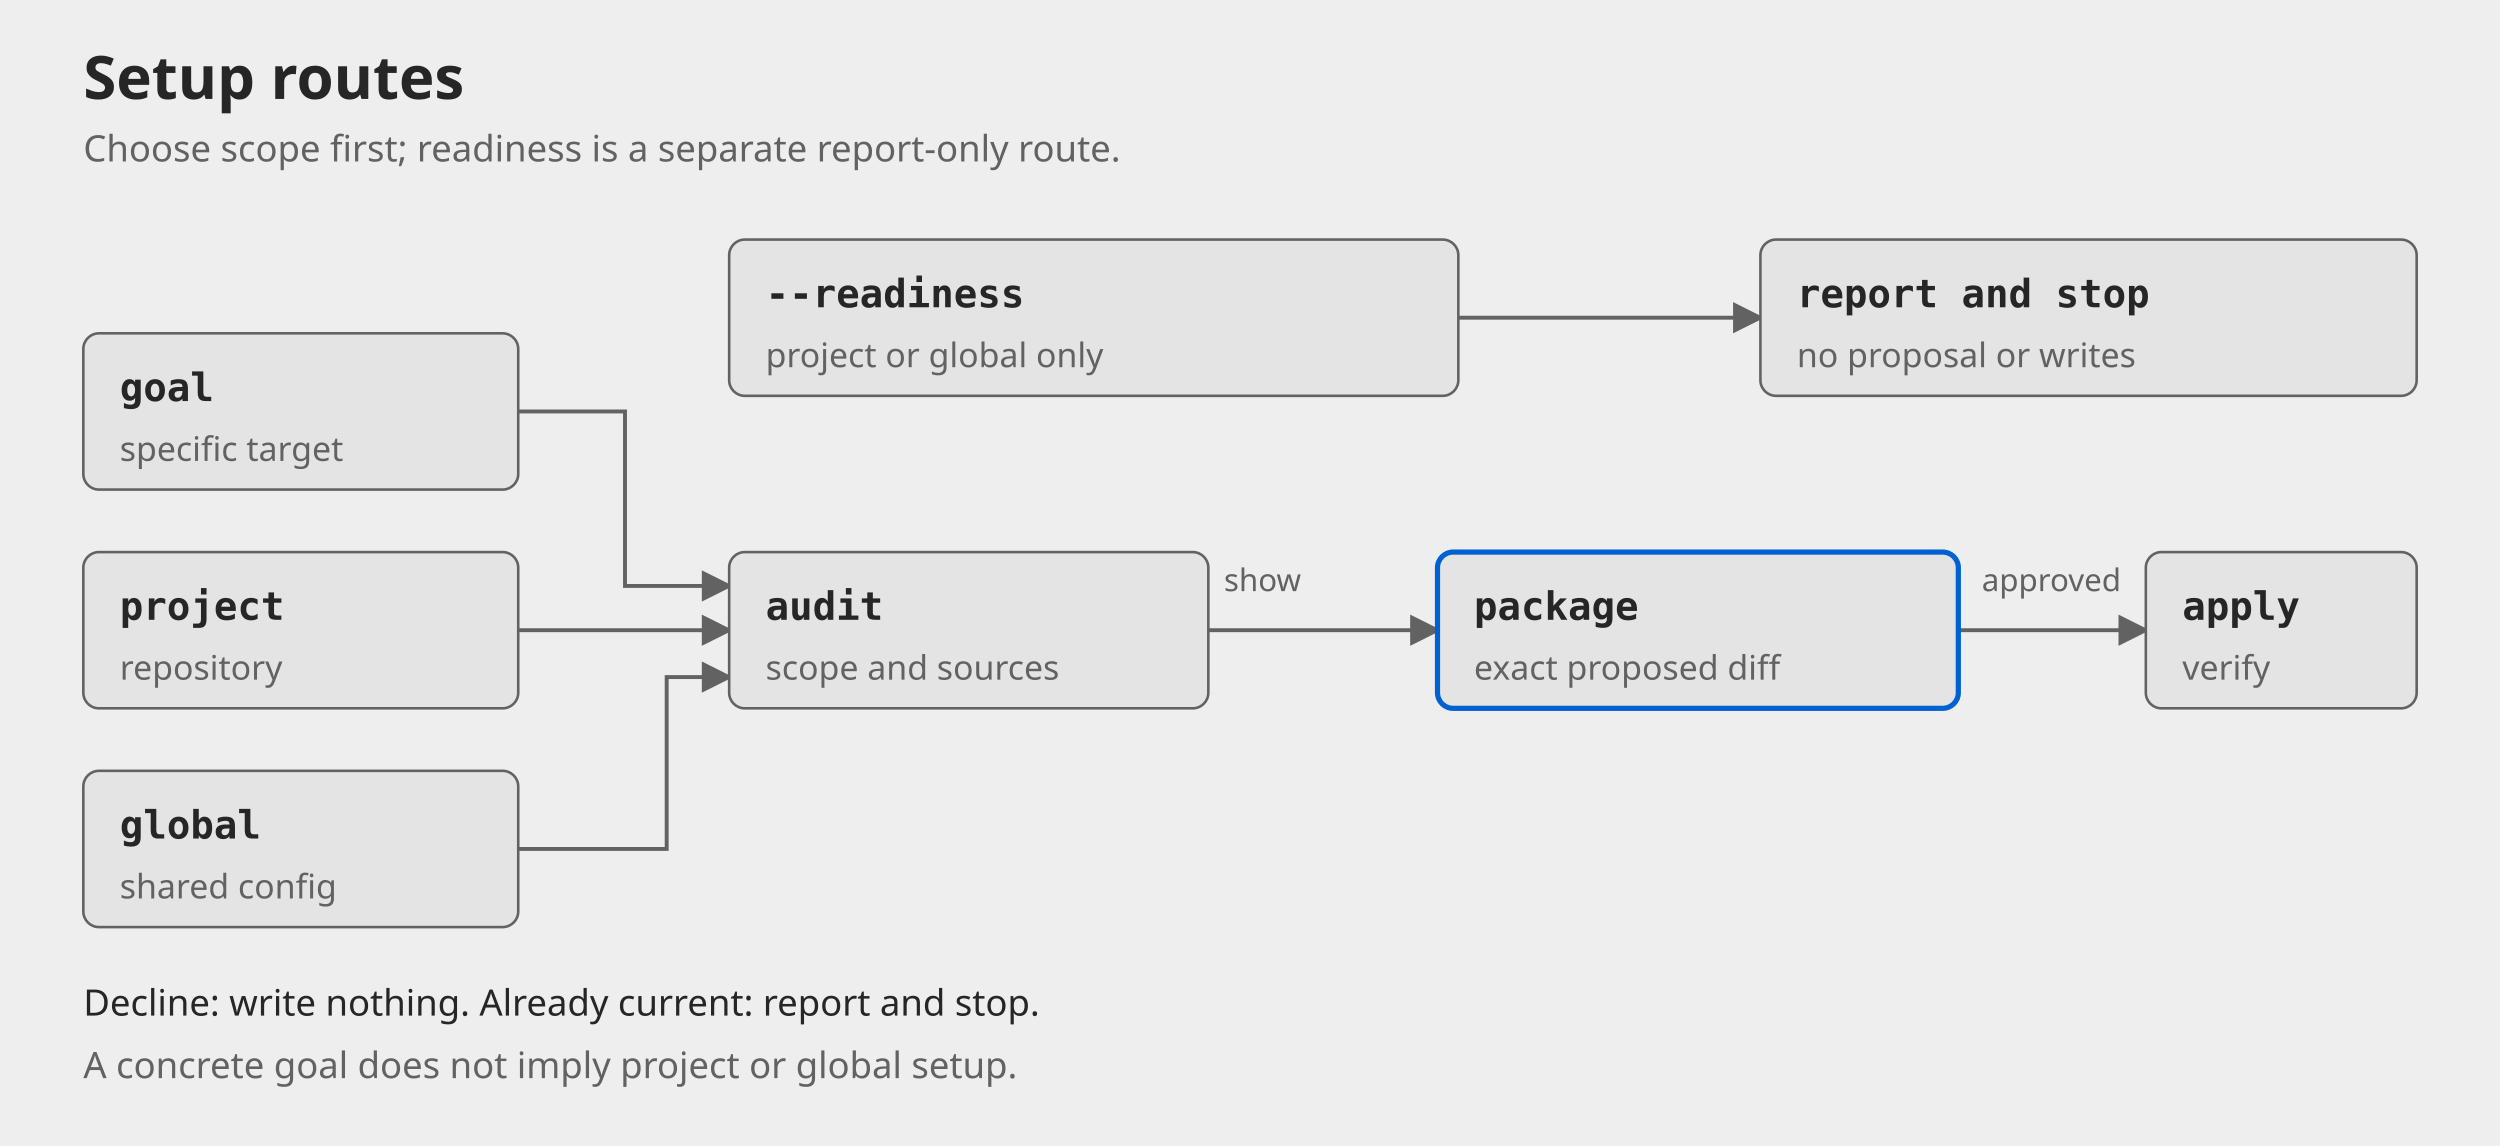
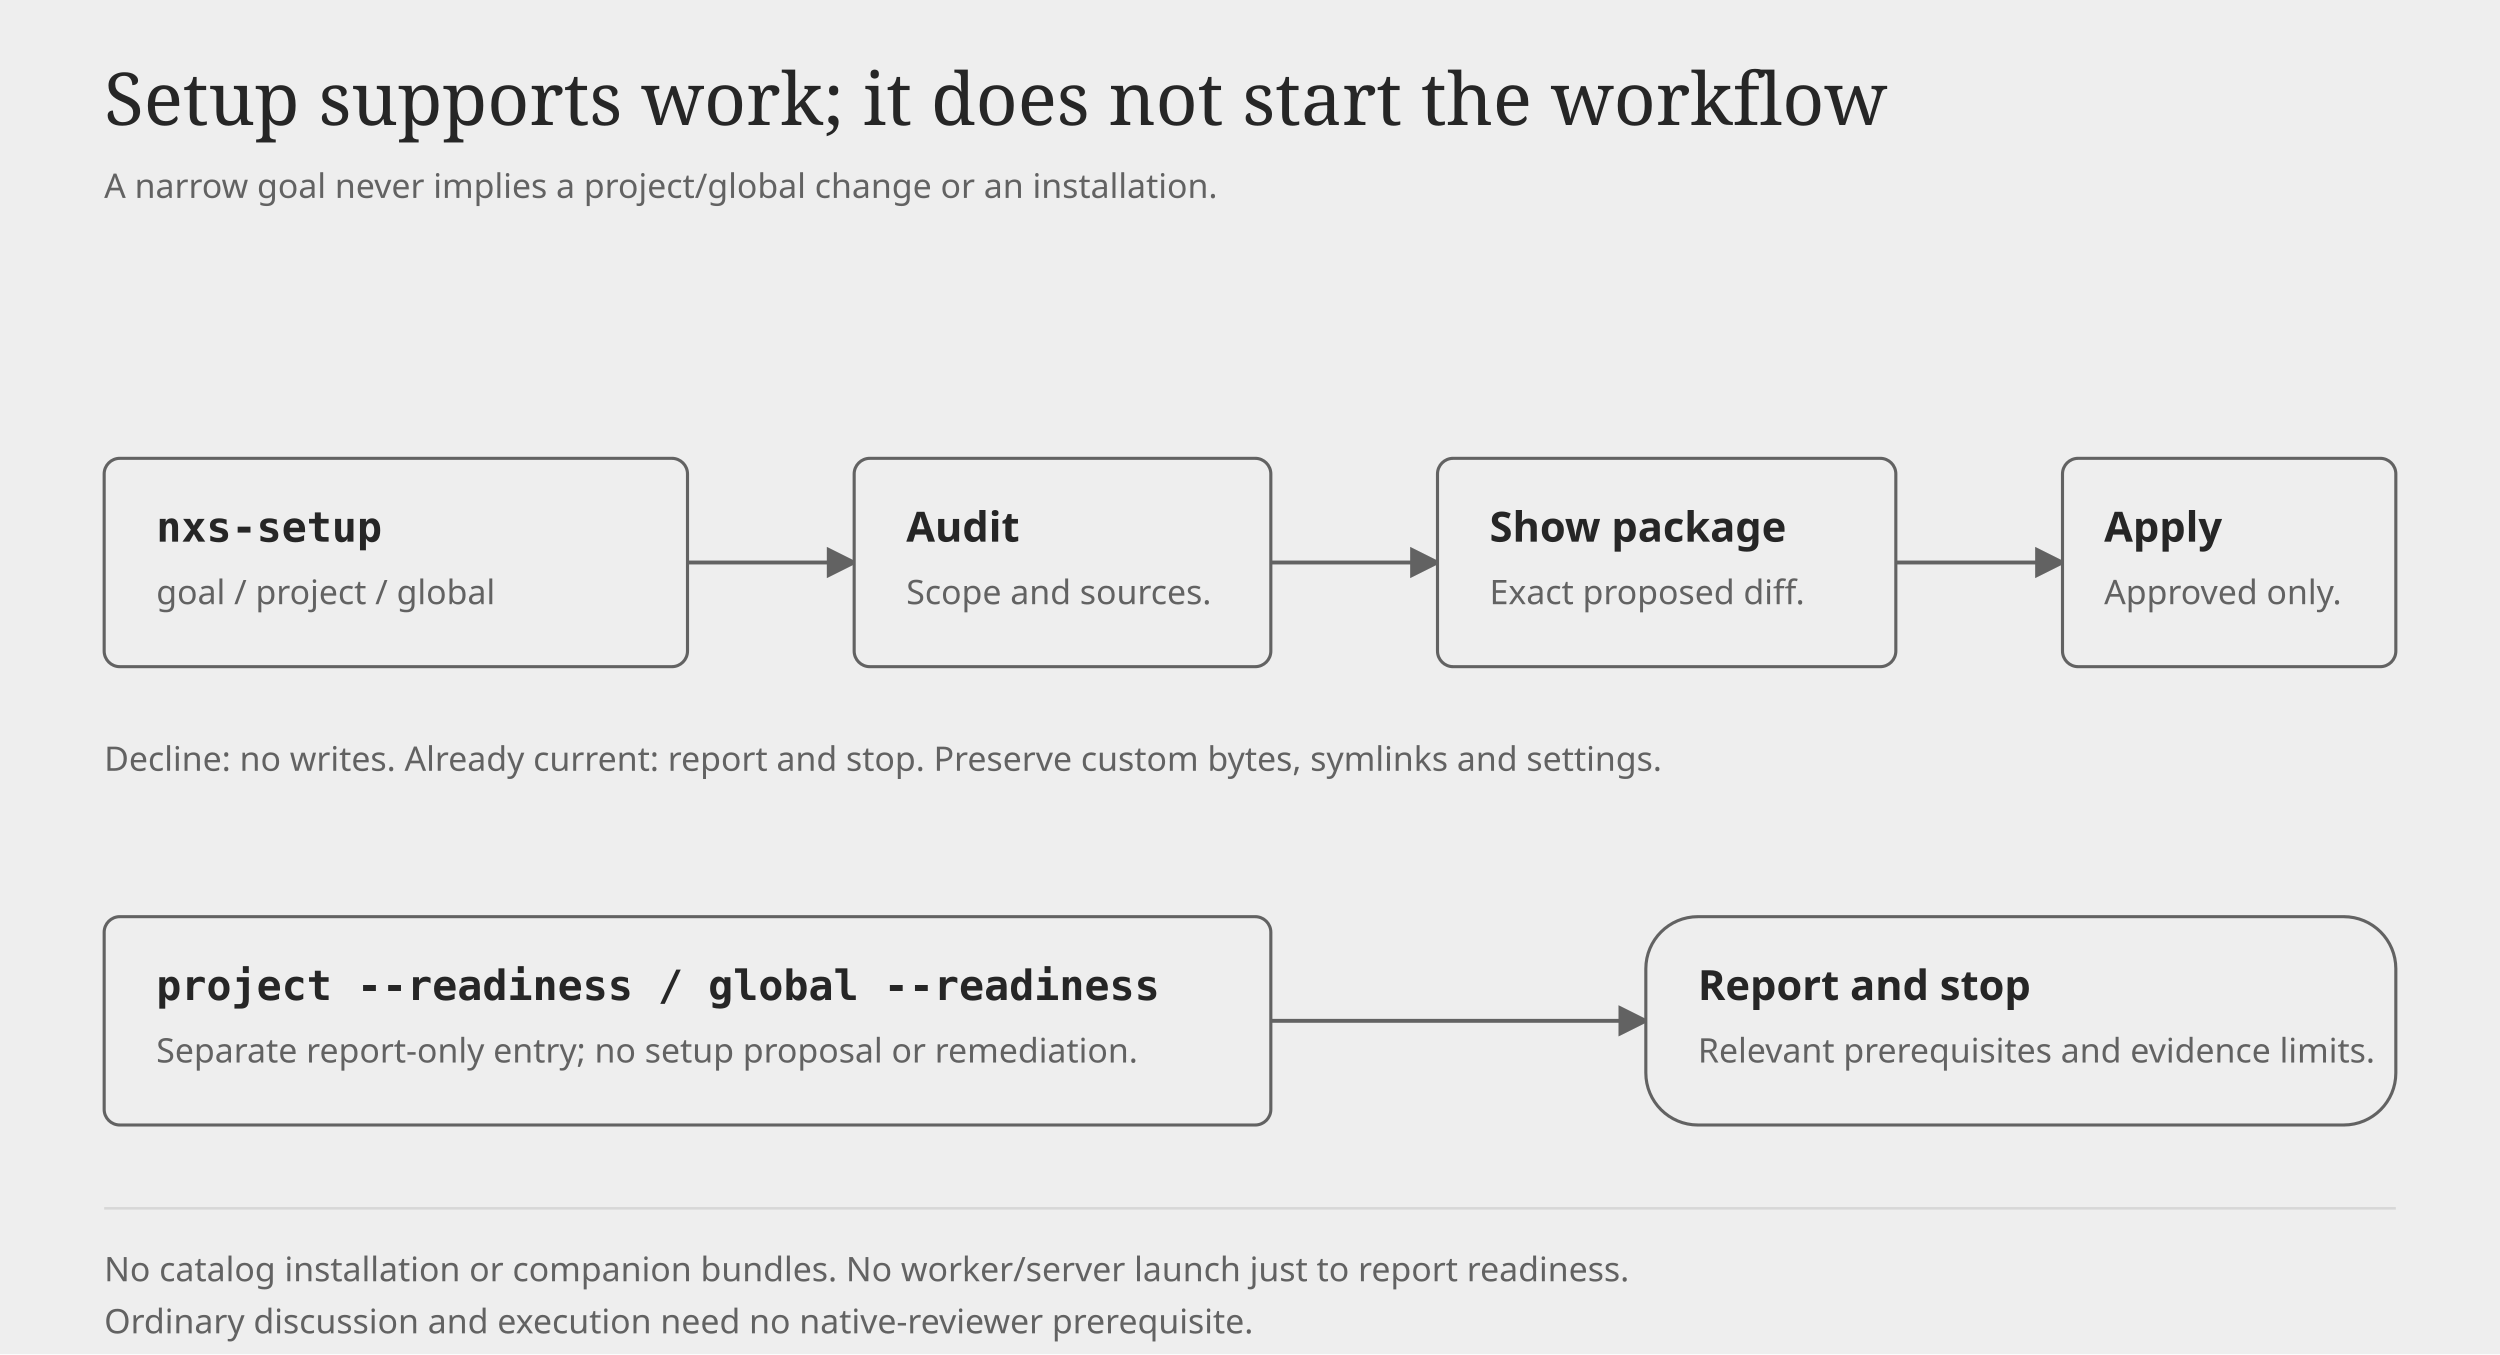
- <svg xmlns="http://www.w3.org/2000/svg" viewBox="0 0 960 440" role="img" aria-labelledby="nxs-setup-light-title nxs-setup-light-desc">
+ <svg xmlns="http://www.w3.org/2000/svg" width="960" height="520" viewBox="0 0 960 520" role="img" aria-labelledby="setup-light-title setup-light-desc">
  <defs>
-     <marker id="nxs-setup-light-arrow" markerWidth="8" markerHeight="8" refX="7" refY="4" orient="auto">
+     <marker id="setup-light-arrow" markerWidth="8" markerHeight="8" refX="7" refY="4" orient="auto">
      <path d="M0 0 L8 4 L0 8 Z" fill="#626262" />
    </marker>
  </defs>
-   <rect width="960" height="440" fill="#eeeeee" />
-   <text x="32" y="38" fill="#262626" font-family="system-ui, sans-serif" font-size="23" font-weight="600">Setup routes</text>
-   <text x="32" y="62" fill="#626262" font-family="system-ui, sans-serif" font-size="14" font-weight="400">Choose scope first; readiness is a separate report-only route.</text>
-   <path d="M199 158 H240 V225 H280" fill="none" stroke="#626262" stroke-width="1.5" marker-end="url(#nxs-setup-light-arrow)" />
-   <path d="M199 242 H280" fill="none" stroke="#626262" stroke-width="1.5" marker-end="url(#nxs-setup-light-arrow)" />
-   <path d="M199 326 H256 V260 H280" fill="none" stroke="#626262" stroke-width="1.5" marker-end="url(#nxs-setup-light-arrow)" />
-   <path d="M464 242 H552" fill="none" stroke="#626262" stroke-width="1.5" marker-end="url(#nxs-setup-light-arrow)" />
-   <path d="M752 242 H824" fill="none" stroke="#626262" stroke-width="1.5" marker-end="url(#nxs-setup-light-arrow)" />
-   <rect x="32" y="128" width="167" height="60" rx="6" fill="#e4e4e4" stroke="#626262" stroke-width="1" />
-   <text x="46" y="154" fill="#262626" font-family="ui-monospace, monospace" font-size="15" font-weight="600">goal</text>
-   <text x="46" y="177" fill="#626262" font-family="system-ui, sans-serif" font-size="13" font-weight="400">specific target</text>
-   <rect x="32" y="212" width="167" height="60" rx="6" fill="#e4e4e4" stroke="#626262" stroke-width="1" />
-   <text x="46" y="238" fill="#262626" font-family="ui-monospace, monospace" font-size="15" font-weight="600">project</text>
-   <text x="46" y="261" fill="#626262" font-family="system-ui, sans-serif" font-size="13" font-weight="400">repository</text>
-   <rect x="32" y="296" width="167" height="60" rx="6" fill="#e4e4e4" stroke="#626262" stroke-width="1" />
-   <text x="46" y="322" fill="#262626" font-family="ui-monospace, monospace" font-size="15" font-weight="600">global</text>
-   <text x="46" y="345" fill="#626262" font-family="system-ui, sans-serif" font-size="13" font-weight="400">shared config</text>
-   <rect x="280" y="212" width="184" height="60" rx="6" fill="#e4e4e4" stroke="#626262" stroke-width="1" />
-   <text x="294" y="238" fill="#262626" font-family="ui-monospace, monospace" font-size="15" font-weight="600">audit</text>
-   <text x="294" y="261" fill="#626262" font-family="system-ui, sans-serif" font-size="13" font-weight="400">scope and sources</text>
-   <rect x="552" y="212" width="200" height="60" rx="6" fill="#e4e4e4" stroke="#0061d2" stroke-width="2" />
-   <text x="566" y="238" fill="#262626" font-family="ui-monospace, monospace" font-size="15" font-weight="600">package</text>
-   <text x="566" y="261" fill="#626262" font-family="system-ui, sans-serif" font-size="13" font-weight="400">exact proposed diff</text>
-   <rect x="824" y="212" width="104" height="60" rx="6" fill="#e4e4e4" stroke="#626262" stroke-width="1" />
-   <text x="838" y="238" fill="#262626" font-family="ui-monospace, monospace" font-size="15" font-weight="600">apply</text>
-   <text x="838" y="261" fill="#626262" font-family="system-ui, sans-serif" font-size="13" font-weight="400">verify</text>
-   <text x="470" y="227" fill="#626262" font-family="system-ui, sans-serif" font-size="12" font-weight="400">show</text>
-   <text x="761" y="227" fill="#626262" font-family="system-ui, sans-serif" font-size="12" font-weight="400">approved</text>
-   <rect x="280" y="92" width="280" height="60" rx="6" fill="#e4e4e4" stroke="#626262" stroke-width="1" />
-   <text x="294" y="118" fill="#262626" font-family="ui-monospace, monospace" font-size="15" font-weight="600">--readiness</text>
-   <text x="294" y="141" fill="#626262" font-family="system-ui, sans-serif" font-size="13" font-weight="400">project or global only</text>
-   <path d="M560 122 H676" fill="none" stroke="#626262" stroke-width="1.5" marker-end="url(#nxs-setup-light-arrow)" />
-   <rect x="676" y="92" width="252" height="60" rx="6" fill="#e4e4e4" stroke="#626262" stroke-width="1" />
-   <text x="690" y="118" fill="#262626" font-family="ui-monospace, monospace" font-size="15" font-weight="600">report and stop</text>
-   <text x="690" y="141" fill="#626262" font-family="system-ui, sans-serif" font-size="13" font-weight="400">no proposal or writes</text>
-   <text x="32" y="390" fill="#262626" font-family="system-ui, sans-serif" font-size="14" font-weight="400">Decline: write nothing. Already current: report and stop.</text>
-   <text x="32" y="414" fill="#626262" font-family="system-ui, sans-serif" font-size="14" font-weight="400">A concrete goal does not imply project or global setup.</text>
+   <style>text{font-family:'Geist',system-ui,sans-serif;fill:#262626}.title{font-family:'Instrument Serif',Georgia,serif;font-size:28px}.name{font-size:16px;font-weight:600}.cmd{font-family:'Geist Mono',ui-monospace,monospace}.sub{font-size:13px;fill:#626262}.node{fill:#eeeeee;stroke:#626262;stroke-width:1.2}.edge{fill:none;stroke:#626262;stroke-width:1.5;marker-end:url(#setup-light-arrow)}</style>
+   <rect width="960" height="520" fill="#eeeeee" />
+   <text class="title" x="40" y="48">Setup supports work; it does not start the workflow</text>
+   <text class="sub" x="40" y="76">A narrow goal never implies a project/global change or an installation.</text>
+   <path class="edge" d="M264 216 H328" />
+   <path class="edge" d="M488 216 H552" />
+   <path class="edge" d="M728 216 H792" />
+   <path class="edge" d="M488 392 H632" />
+   <rect class="node" x="40" y="176" width="224" height="80" rx="6" />
+   <text class="name cmd" x="60" y="208">nxs-setup</text>
+   <text class="sub" x="60" y="232">goal / project / global</text>
+   <rect class="node" x="328" y="176" width="160" height="80" rx="6" />
+   <text class="name" x="348" y="208">Audit</text>
+   <text class="sub" x="348" y="232">Scope and sources.</text>
+   <rect class="node" x="552" y="176" width="176" height="80" rx="6" />
+   <text class="name" x="572" y="208">Show package</text>
+   <text class="sub" x="572" y="232">Exact proposed diff.</text>
+   <rect class="node" x="792" y="176" width="128" height="80" rx="6" />
+   <text class="name" x="808" y="208">Apply</text>
+   <text class="sub" x="808" y="232">Approved only.</text>
+   <text class="sub" x="40" y="296">Decline: no writes. Already current: report and stop. Preserve custom bytes, symlinks and settings.</text>
+   <rect class="node" x="40" y="352" width="448" height="80" rx="6" />
+   <text class="name cmd" x="60" y="384">project --readiness / global --readiness</text>
+   <text class="sub" x="60" y="408">Separate report-only entry; no setup proposal or remediation.</text>
+   <rect class="node" x="632" y="352" width="288" height="80" rx="20" />
+   <text class="name" x="652" y="384">Report and stop</text>
+   <text class="sub" x="652" y="408">Relevant prerequisites and evidence limits.</text>
+   <path d="M40 464 H920" stroke="#d7d7d7" />
+   <text class="sub" x="40" y="492">No catalog installation or companion bundles. No worker/server launch just to report readiness.</text>
+   <text class="sub" x="40" y="512">Ordinary discussion and execution need no native-reviewer prerequisite.</text>
</svg>
